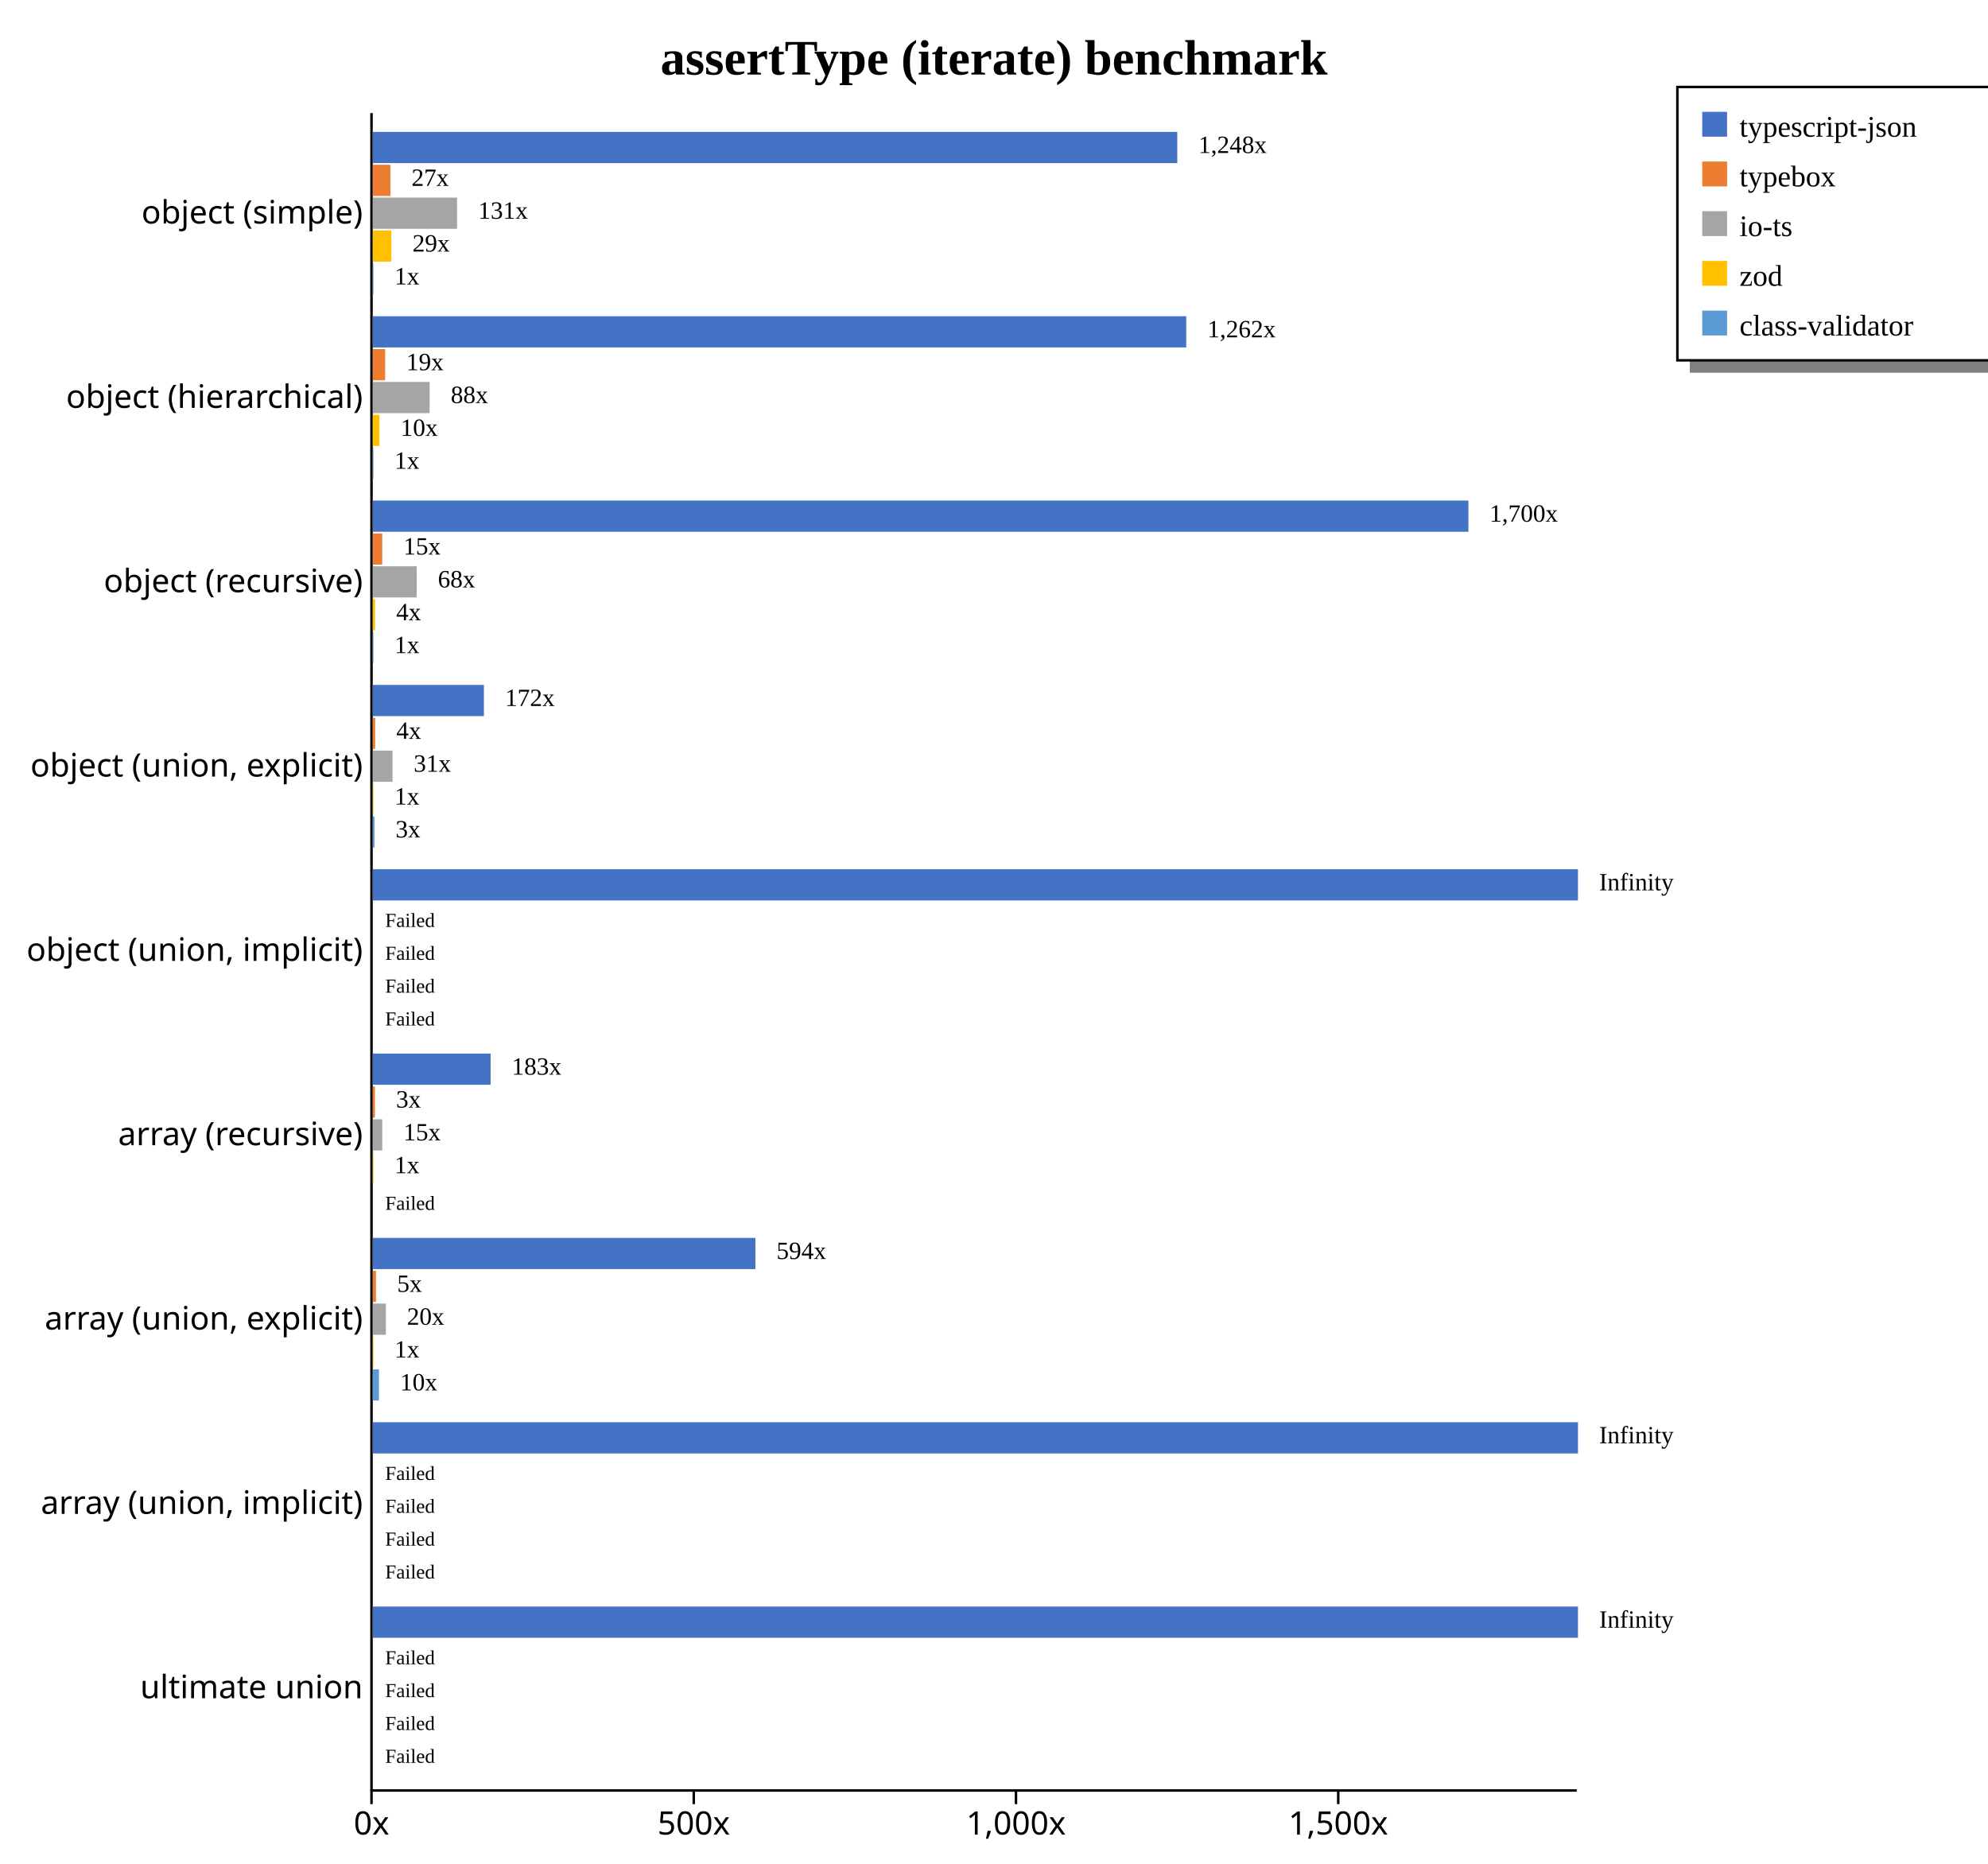
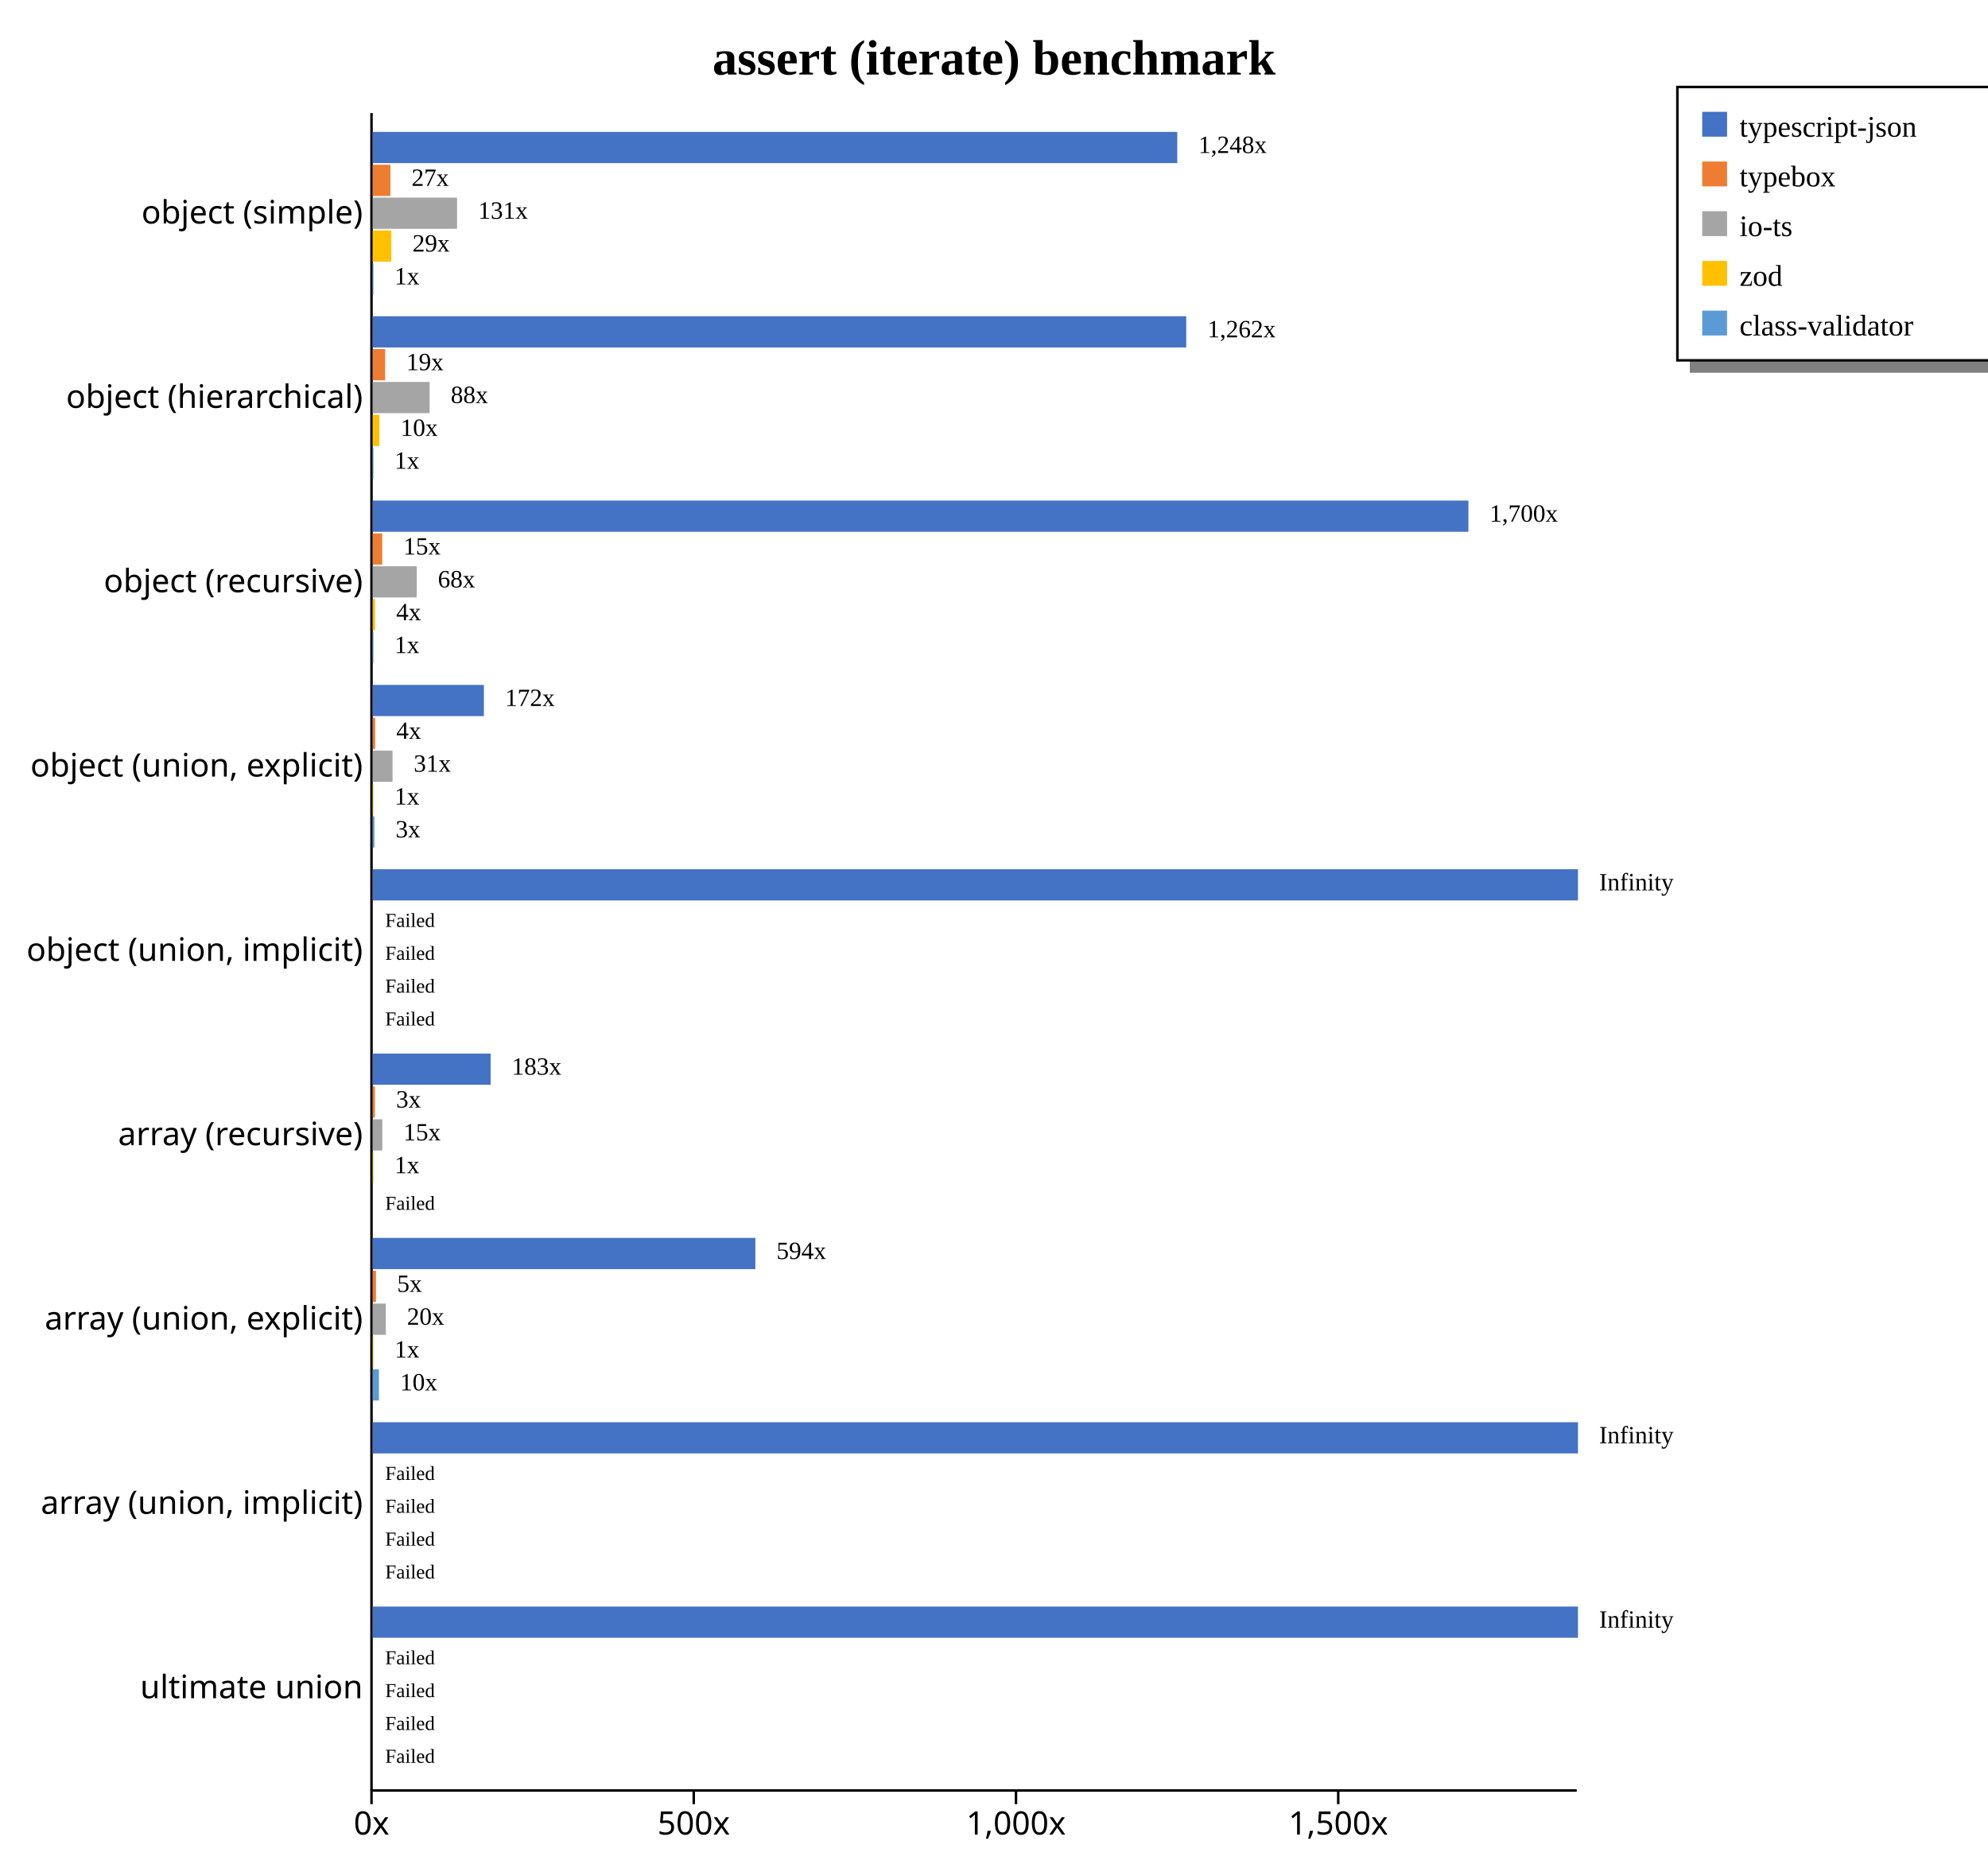
<svg xmlns="http://www.w3.org/2000/svg" width="800" height="750" style="background-color: white;">
  <g class="y axis" transform="translate(149,45)" fill="none" font-size="10" font-family="sans-serif" text-anchor="end" style="font-size: 13px;">
    <path class="domain" stroke="currentColor" d="M0.5,0.5V675.5" />
    <g class="tick" opacity="1" transform="translate(0,40.7967)" style="font-size: 13px;">
      <line stroke="currentColor" x2="0" />
      <text fill="currentColor" x="-3" dy="0.32em">object (simple)    </text>
    </g>
    <g class="tick" opacity="1" transform="translate(0,114.9725)" style="font-size: 13px;">
      <line stroke="currentColor" x2="0" />
      <text fill="currentColor" x="-3" dy="0.32em">object (hierarchical)    </text>
    </g>
    <g class="tick" opacity="1" transform="translate(0,189.1484)" style="font-size: 13px;">
      <line stroke="currentColor" x2="0" />
      <text fill="currentColor" x="-3" dy="0.32em">object (recursive)    </text>
    </g>
    <g class="tick" opacity="1" transform="translate(0,263.3242)" style="font-size: 13px;">
      <line stroke="currentColor" x2="0" />
      <text fill="currentColor" x="-3" dy="0.32em">object (union, explicit)    </text>
    </g>
    <g class="tick" opacity="1" transform="translate(0,337.5)" style="font-size: 13px;">
      <line stroke="currentColor" x2="0" />
      <text fill="currentColor" x="-3" dy="0.32em">object (union, implicit)    </text>
    </g>
    <g class="tick" opacity="1" transform="translate(0,411.6758)" style="font-size: 13px;">
      <line stroke="currentColor" x2="0" />
      <text fill="currentColor" x="-3" dy="0.32em">array (recursive)    </text>
    </g>
    <g class="tick" opacity="1" transform="translate(0,485.8516)" style="font-size: 13px;">
      <line stroke="currentColor" x2="0" />
      <text fill="currentColor" x="-3" dy="0.32em">array (union, explicit)    </text>
    </g>
    <g class="tick" opacity="1" transform="translate(0,560.0275)" style="font-size: 13px;">
      <line stroke="currentColor" x2="0" />
      <text fill="currentColor" x="-3" dy="0.32em">array (union, implicit)    </text>
    </g>
    <g class="tick" opacity="1" transform="translate(0,634.2033)" style="font-size: 13px;">
      <line stroke="currentColor" x2="0" />
      <text fill="currentColor" x="-3" dy="0.32em">ultimate union    </text>
    </g>
  </g>
  <g class="x axis" transform="translate(149,720)" fill="none" font-size="10" font-family="sans-serif" text-anchor="middle" style="font-size: 13px;">
    <path class="domain" stroke="currentColor" d="M0.5,0.5H485.5" />
    <g class="tick" opacity="1" transform="translate(0.5,0)" style="font-size: 13px;">
      <line stroke="currentColor" y2="6" />
      <text fill="currentColor" y="9" dy="0.71em">0x</text>
    </g>
    <g class="tick" opacity="1" transform="translate(130.1744,0)" style="font-size: 13px;">
      <line stroke="currentColor" y2="6" />
      <text fill="currentColor" y="9" dy="0.71em">500x</text>
    </g>
    <g class="tick" opacity="1" transform="translate(259.8487,0)" style="font-size: 13px;">
      <line stroke="currentColor" y2="6" />
      <text fill="currentColor" y="9" dy="0.71em">1,000x</text>
    </g>
    <g class="tick" opacity="1" transform="translate(389.5231,0)" style="font-size: 13px;">
      <line stroke="currentColor" y2="6" />
      <text fill="currentColor" y="9" dy="0.71em">1,500x</text>
    </g>
  </g>
-   <text transform="translate(400, 30)" style="text-anchor: middle; font-size: 20px; font-weight: bold;">assertType (iterate) benchmark</text>
+   <text transform="translate(400, 30)" style="text-anchor: middle; font-size: 20px; font-weight: bold;">assert (iterate) benchmark</text>
  <rect x="680" y="145" width="200" height="5" fill="gray" />
  <rect x="675" y="35" width="200" height="110" fill="none" stroke="black" />
  <rect x="685" y="45" width="10" height="10" style="fill: #4472c4;" />
  <text x="700" y="55" style="font-size: 12px;">typescript-json</text>
  <rect x="685" y="65" width="10" height="10" style="fill: #ed7d31;" />
  <text x="700" y="75" style="font-size: 12px;">typebox</text>
  <rect x="685" y="85" width="10" height="10" style="fill: #a5a5a5;" />
  <text x="700" y="95" style="font-size: 12px;">io-ts</text>
  <rect x="685" y="105" width="10" height="10" style="fill: #ffc000;" />
  <text x="700" y="115" style="font-size: 12px;">zod</text>
  <rect x="685" y="125" width="10" height="10" style="fill: #5b9bd5;" />
  <text x="700" y="135" style="font-size: 12px;">class-validator</text>
  <g style="font-size: 13px;">
    <g style="font-size: 13px;">
      <rect x="150" y="53.079" width="323.759" height="12.558" fill="#4472c4" />
      <rect x="150" y="66.298" width="7.107" height="12.558" fill="#ed7d31" />
      <rect x="150" y="79.517" width="33.926" height="12.558" fill="#a5a5a5" />
      <rect x="150" y="92.737" width="7.477" height="12.558" fill="#ffc000" />
      <rect x="150" y="105.956" width="0.259" height="12.558" fill="#5b9bd5" />
      <text class="label" x="482.259" y="61.579" font-size="10px">1,248x</text>
      <text class="label" x="165.607" y="74.798" font-size="10px">27x</text>
      <text class="label" x="192.426" y="88.017" font-size="10px">131x</text>
      <text class="label" x="165.977" y="101.237" font-size="10px">29x</text>
      <text class="label" x="158.759" y="114.456" font-size="10px">1x</text>
      <text class="label" x="478.759" y="63.079" font-size="8px" />
      <text class="label" x="162.107" y="76.298" font-size="8px" />
      <text class="label" x="188.926" y="89.517" font-size="8px" />
      <text class="label" x="162.477" y="102.737" font-size="8px" />
      <text class="label" x="155.259" y="115.956" font-size="8px" />
    </g>
    <g style="font-size: 13px;">
      <rect x="150" y="127.254" width="327.359" height="12.558" fill="#4472c4" />
      <rect x="150" y="140.474" width="4.997" height="12.558" fill="#ed7d31" />
      <rect x="150" y="153.693" width="22.885" height="12.558" fill="#a5a5a5" />
      <rect x="150" y="166.913" width="2.673" height="12.558" fill="#ffc000" />
      <rect x="150" y="180.132" width="0.259" height="12.558" fill="#5b9bd5" />
      <text class="label" x="485.859" y="135.754" font-size="10px">1,262x</text>
      <text class="label" x="163.497" y="148.974" font-size="10px">19x</text>
      <text class="label" x="181.385" y="162.193" font-size="10px">88x</text>
      <text class="label" x="161.173" y="175.413" font-size="10px">10x</text>
      <text class="label" x="158.759" y="188.632" font-size="10px">1x</text>
      <text class="label" x="482.359" y="137.254" font-size="8px" />
      <text class="label" x="159.997" y="150.474" font-size="8px" />
      <text class="label" x="177.885" y="163.693" font-size="8px" />
      <text class="label" x="157.673" y="176.913" font-size="8px" />
      <text class="label" x="155.259" y="190.132" font-size="8px" />
    </g>
    <g style="font-size: 13px;">
      <rect x="150" y="201.43" width="440.909" height="12.558" fill="#4472c4" />
      <rect x="150" y="214.65" width="3.825" height="12.558" fill="#ed7d31" />
      <rect x="150" y="227.869" width="17.697" height="12.558" fill="#a5a5a5" />
      <rect x="150" y="241.089" width="0.913" height="12.558" fill="#ffc000" />
      <rect x="150" y="254.308" width="0.259" height="12.558" fill="#5b9bd5" />
      <text class="label" x="599.409" y="209.93" font-size="10px">1,700x</text>
      <text class="label" x="162.325" y="223.15" font-size="10px">15x</text>
      <text class="label" x="176.197" y="236.369" font-size="10px">68x</text>
      <text class="label" x="159.413" y="249.589" font-size="10px">4x</text>
      <text class="label" x="158.759" y="262.808" font-size="10px">1x</text>
      <text class="label" x="595.909" y="211.43" font-size="8px" />
      <text class="label" x="158.825" y="224.65" font-size="8px" />
      <text class="label" x="172.697" y="237.869" font-size="8px" />
      <text class="label" x="155.913" y="251.089" font-size="8px" />
      <text class="label" x="155.259" y="264.308" font-size="8px" />
    </g>
    <g style="font-size: 13px;">
      <rect x="150" y="275.606" width="44.726" height="12.558" fill="#4472c4" />
      <rect x="150" y="288.825" width="0.976" height="12.558" fill="#ed7d31" />
      <rect x="150" y="302.045" width="7.969" height="12.558" fill="#a5a5a5" />
      <rect x="150" y="315.264" width="0.259" height="12.558" fill="#ffc000" />
      <rect x="150" y="328.484" width="0.676" height="12.558" fill="#5b9bd5" />
      <text class="label" x="203.226" y="284.106" font-size="10px">172x</text>
      <text class="label" x="159.476" y="297.325" font-size="10px">4x</text>
      <text class="label" x="166.469" y="310.545" font-size="10px">31x</text>
      <text class="label" x="158.759" y="323.764" font-size="10px">1x</text>
      <text class="label" x="159.176" y="336.984" font-size="10px">3x</text>
      <text class="label" x="199.726" y="285.606" font-size="8px" />
      <text class="label" x="155.976" y="298.825" font-size="8px" />
      <text class="label" x="162.969" y="312.045" font-size="8px" />
      <text class="label" x="155.259" y="325.264" font-size="8px" />
      <text class="label" x="155.676" y="338.484" font-size="8px" />
    </g>
    <g style="font-size: 13px;">
      <rect x="150" y="349.782" width="485" height="12.558" fill="#4472c4" />
      <rect x="150" y="363.001" width="0" height="12.558" fill="#ed7d31" />
      <rect x="150" y="376.221" width="0" height="12.558" fill="#a5a5a5" />
      <rect x="150" y="389.44" width="0" height="12.558" fill="#ffc000" />
      <rect x="150" y="402.66" width="0" height="12.558" fill="#5b9bd5" />
      <text class="label" x="643.5" y="358.282" font-size="10px">Infinity</text>
      <text class="label" x="158.5" y="371.501" font-size="10px" />
      <text class="label" x="158.5" y="384.721" font-size="10px" />
      <text class="label" x="158.5" y="397.94" font-size="10px" />
      <text class="label" x="158.5" y="411.16" font-size="10px" />
      <text class="label" x="640" y="359.782" font-size="8px" />
      <text class="label" x="155" y="373.001" font-size="8px">Failed</text>
      <text class="label" x="155" y="386.221" font-size="8px">Failed</text>
      <text class="label" x="155" y="399.44" font-size="8px">Failed</text>
      <text class="label" x="155" y="412.66" font-size="8px">Failed</text>
    </g>
    <g style="font-size: 13px;">
      <rect x="150" y="423.958" width="47.43" height="12.558" fill="#4472c4" />
      <rect x="150" y="437.177" width="0.878" height="12.558" fill="#ed7d31" />
      <rect x="150" y="450.397" width="3.838" height="12.558" fill="#a5a5a5" />
      <rect x="150" y="463.616" width="0.259" height="12.558" fill="#ffc000" />
      <rect x="150" y="476.835" width="0" height="12.558" fill="#5b9bd5" />
      <text class="label" x="205.93" y="432.458" font-size="10px">183x</text>
      <text class="label" x="159.378" y="445.677" font-size="10px">3x</text>
      <text class="label" x="162.338" y="458.897" font-size="10px">15x</text>
      <text class="label" x="158.759" y="472.116" font-size="10px">1x</text>
      <text class="label" x="158.5" y="485.335" font-size="10px" />
      <text class="label" x="202.43" y="433.958" font-size="8px" />
      <text class="label" x="155.878" y="447.177" font-size="8px" />
      <text class="label" x="158.838" y="460.397" font-size="8px" />
      <text class="label" x="155.259" y="473.616" font-size="8px" />
      <text class="label" x="155" y="486.835" font-size="8px">Failed</text>
    </g>
    <g style="font-size: 13px;">
      <rect x="150" y="498.134" width="153.97" height="12.558" fill="#4472c4" />
      <rect x="150" y="511.353" width="1.304" height="12.558" fill="#ed7d31" />
      <rect x="150" y="524.572" width="5.272" height="12.558" fill="#a5a5a5" />
      <rect x="150" y="537.792" width="0.259" height="12.558" fill="#ffc000" />
      <rect x="150" y="551.011" width="2.491" height="12.558" fill="#5b9bd5" />
      <text class="label" x="312.47" y="506.634" font-size="10px">594x</text>
      <text class="label" x="159.804" y="519.853" font-size="10px">5x</text>
      <text class="label" x="163.772" y="533.072" font-size="10px">20x</text>
      <text class="label" x="158.759" y="546.292" font-size="10px">1x</text>
      <text class="label" x="160.991" y="559.511" font-size="10px">10x</text>
      <text class="label" x="308.97" y="508.134" font-size="8px" />
      <text class="label" x="156.304" y="521.353" font-size="8px" />
      <text class="label" x="160.272" y="534.572" font-size="8px" />
      <text class="label" x="155.259" y="547.792" font-size="8px" />
      <text class="label" x="157.491" y="561.011" font-size="8px" />
    </g>
    <g style="font-size: 13px;">
      <rect x="150" y="572.309" width="485" height="12.558" fill="#4472c4" />
      <rect x="150" y="585.529" width="0" height="12.558" fill="#ed7d31" />
      <rect x="150" y="598.748" width="0" height="12.558" fill="#a5a5a5" />
      <rect x="150" y="611.968" width="0" height="12.558" fill="#ffc000" />
      <rect x="150" y="625.187" width="0" height="12.558" fill="#5b9bd5" />
      <text class="label" x="643.5" y="580.809" font-size="10px">Infinity</text>
      <text class="label" x="158.5" y="594.029" font-size="10px" />
      <text class="label" x="158.5" y="607.248" font-size="10px" />
      <text class="label" x="158.5" y="620.468" font-size="10px" />
      <text class="label" x="158.5" y="633.687" font-size="10px" />
      <text class="label" x="640" y="582.309" font-size="8px" />
      <text class="label" x="155" y="595.529" font-size="8px">Failed</text>
      <text class="label" x="155" y="608.748" font-size="8px">Failed</text>
      <text class="label" x="155" y="621.968" font-size="8px">Failed</text>
      <text class="label" x="155" y="635.187" font-size="8px">Failed</text>
    </g>
    <g style="font-size: 13px;">
      <rect x="150" y="646.485" width="485" height="12.558" fill="#4472c4" />
      <rect x="150" y="659.705" width="0" height="12.558" fill="#ed7d31" />
      <rect x="150" y="672.924" width="0" height="12.558" fill="#a5a5a5" />
      <rect x="150" y="686.144" width="0" height="12.558" fill="#ffc000" />
      <rect x="150" y="699.363" width="0" height="12.558" fill="#5b9bd5" />
      <text class="label" x="643.5" y="654.985" font-size="10px">Infinity</text>
      <text class="label" x="158.5" y="668.205" font-size="10px" />
      <text class="label" x="158.5" y="681.424" font-size="10px" />
      <text class="label" x="158.5" y="694.644" font-size="10px" />
      <text class="label" x="158.5" y="707.863" font-size="10px" />
      <text class="label" x="640" y="656.485" font-size="8px" />
      <text class="label" x="155" y="669.705" font-size="8px">Failed</text>
      <text class="label" x="155" y="682.924" font-size="8px">Failed</text>
      <text class="label" x="155" y="696.144" font-size="8px">Failed</text>
      <text class="label" x="155" y="709.363" font-size="8px">Failed</text>
    </g>
  </g>
</svg>
